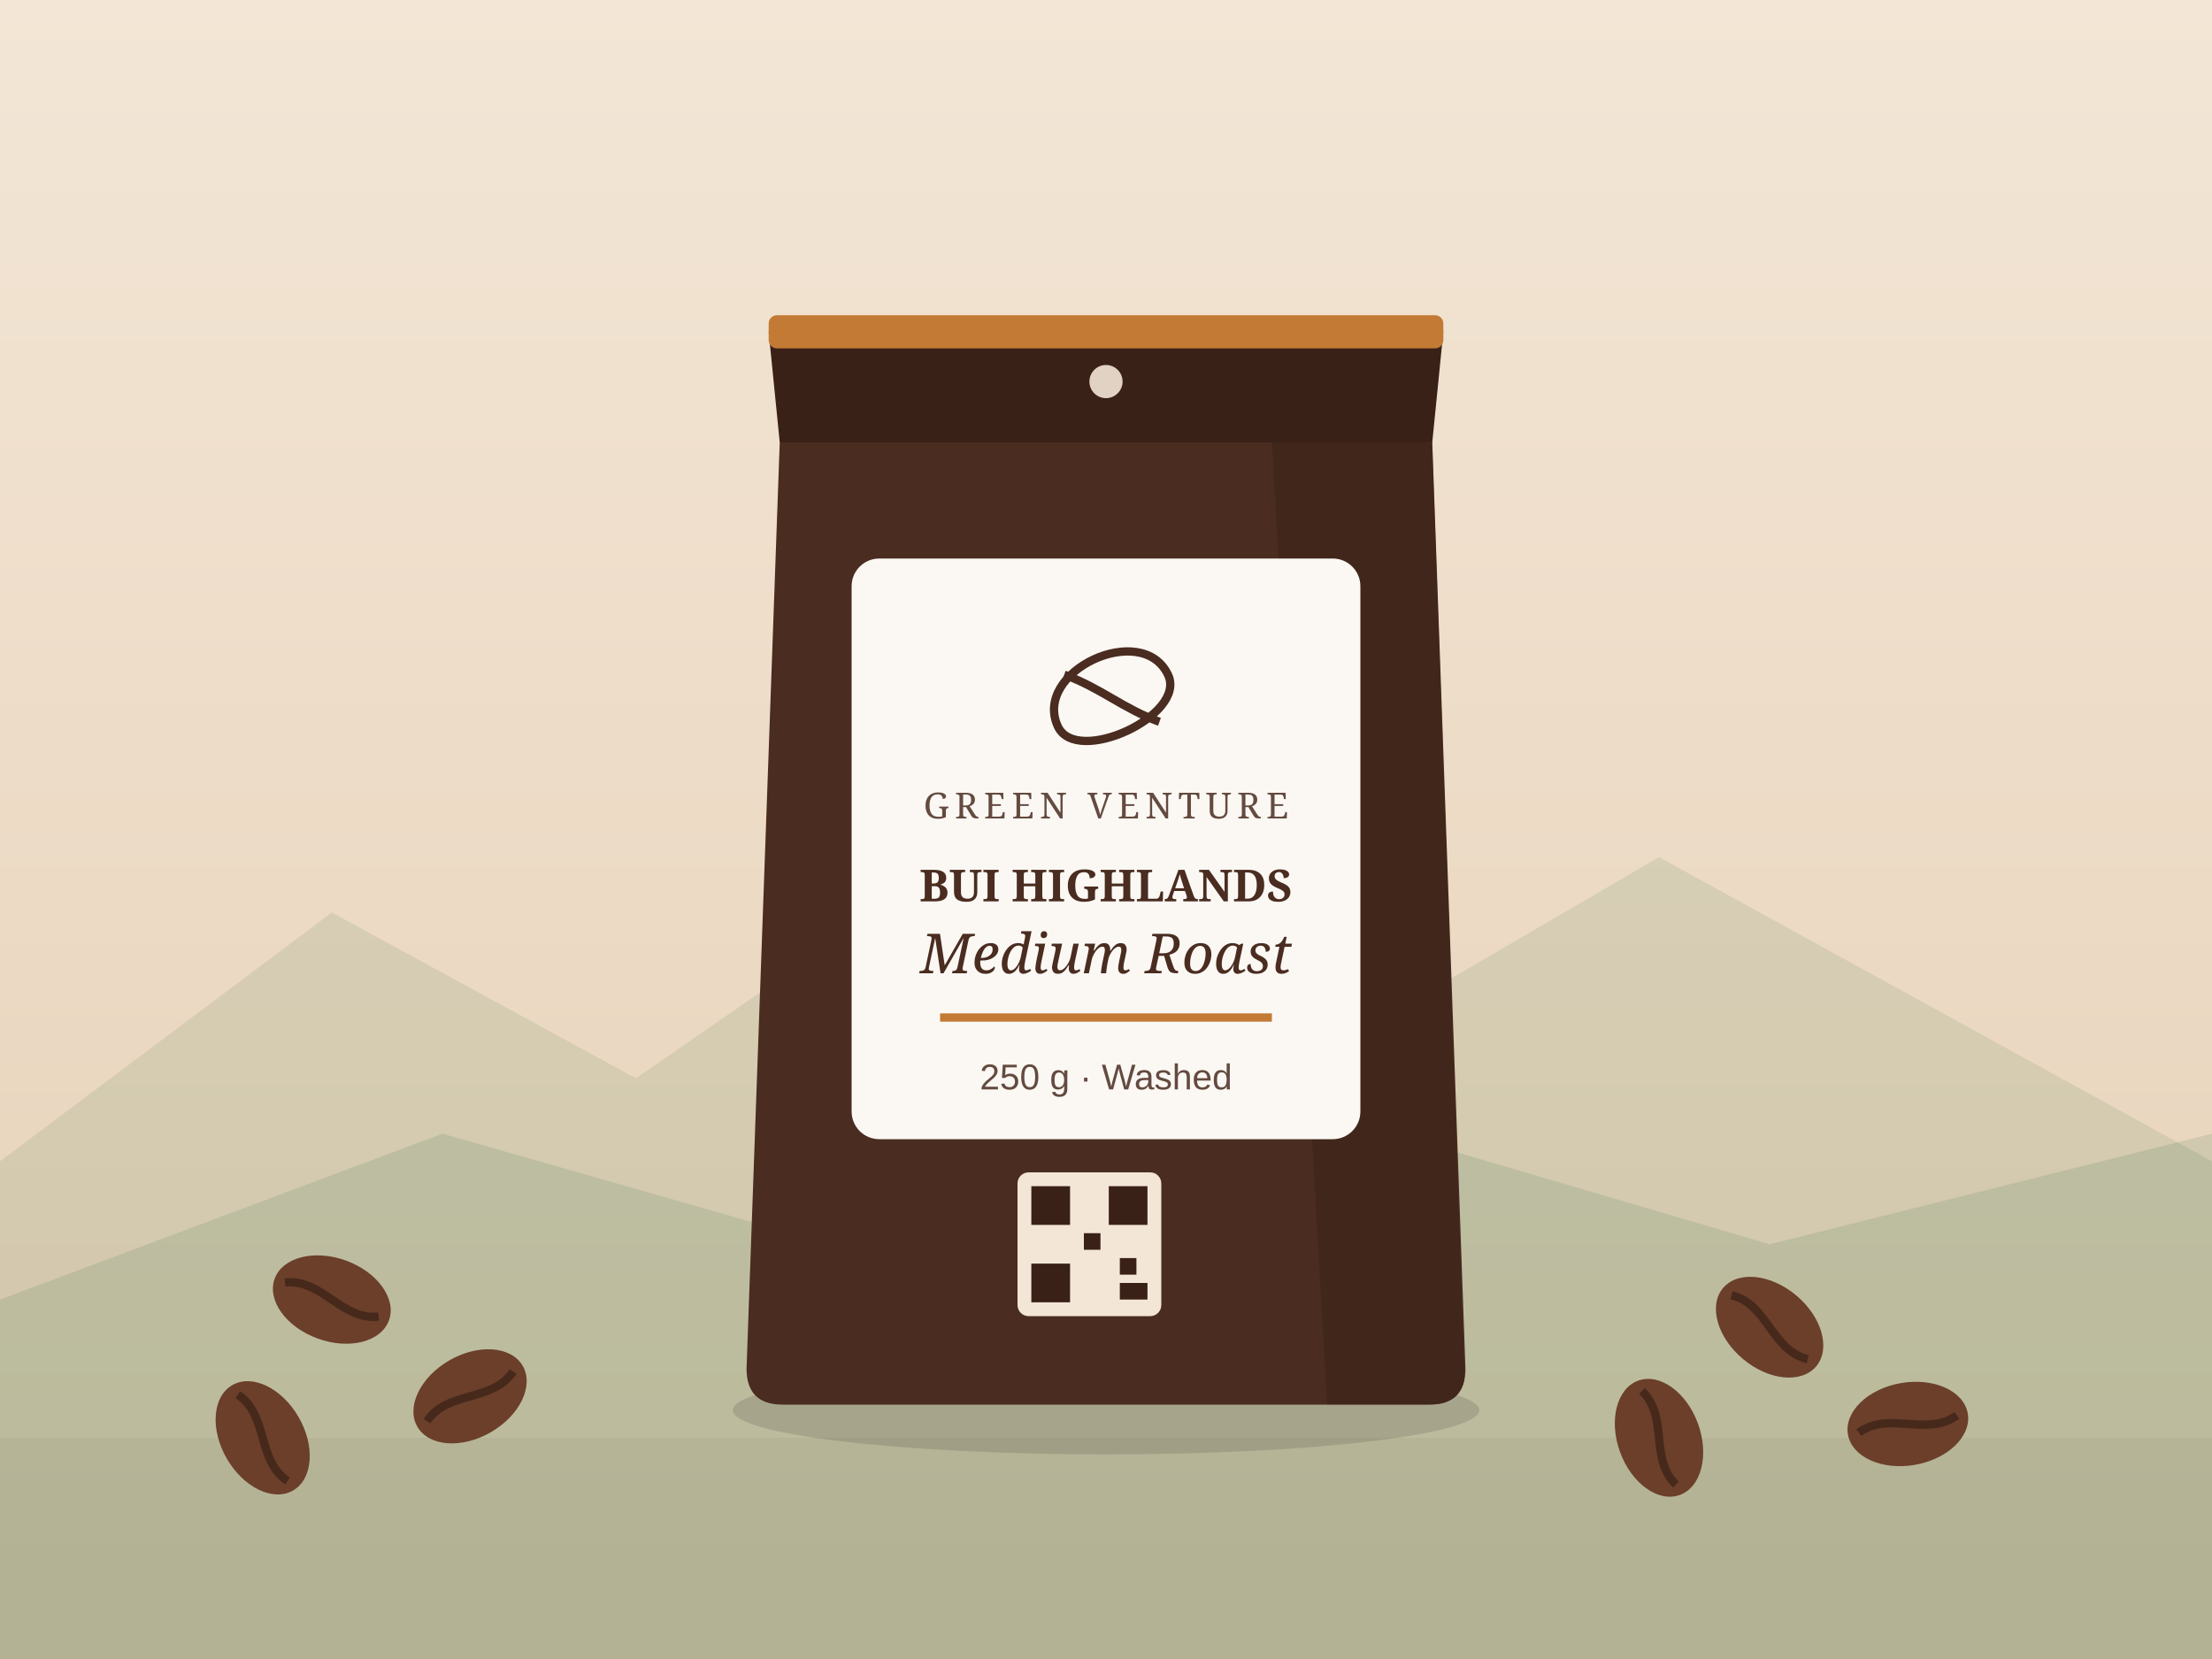
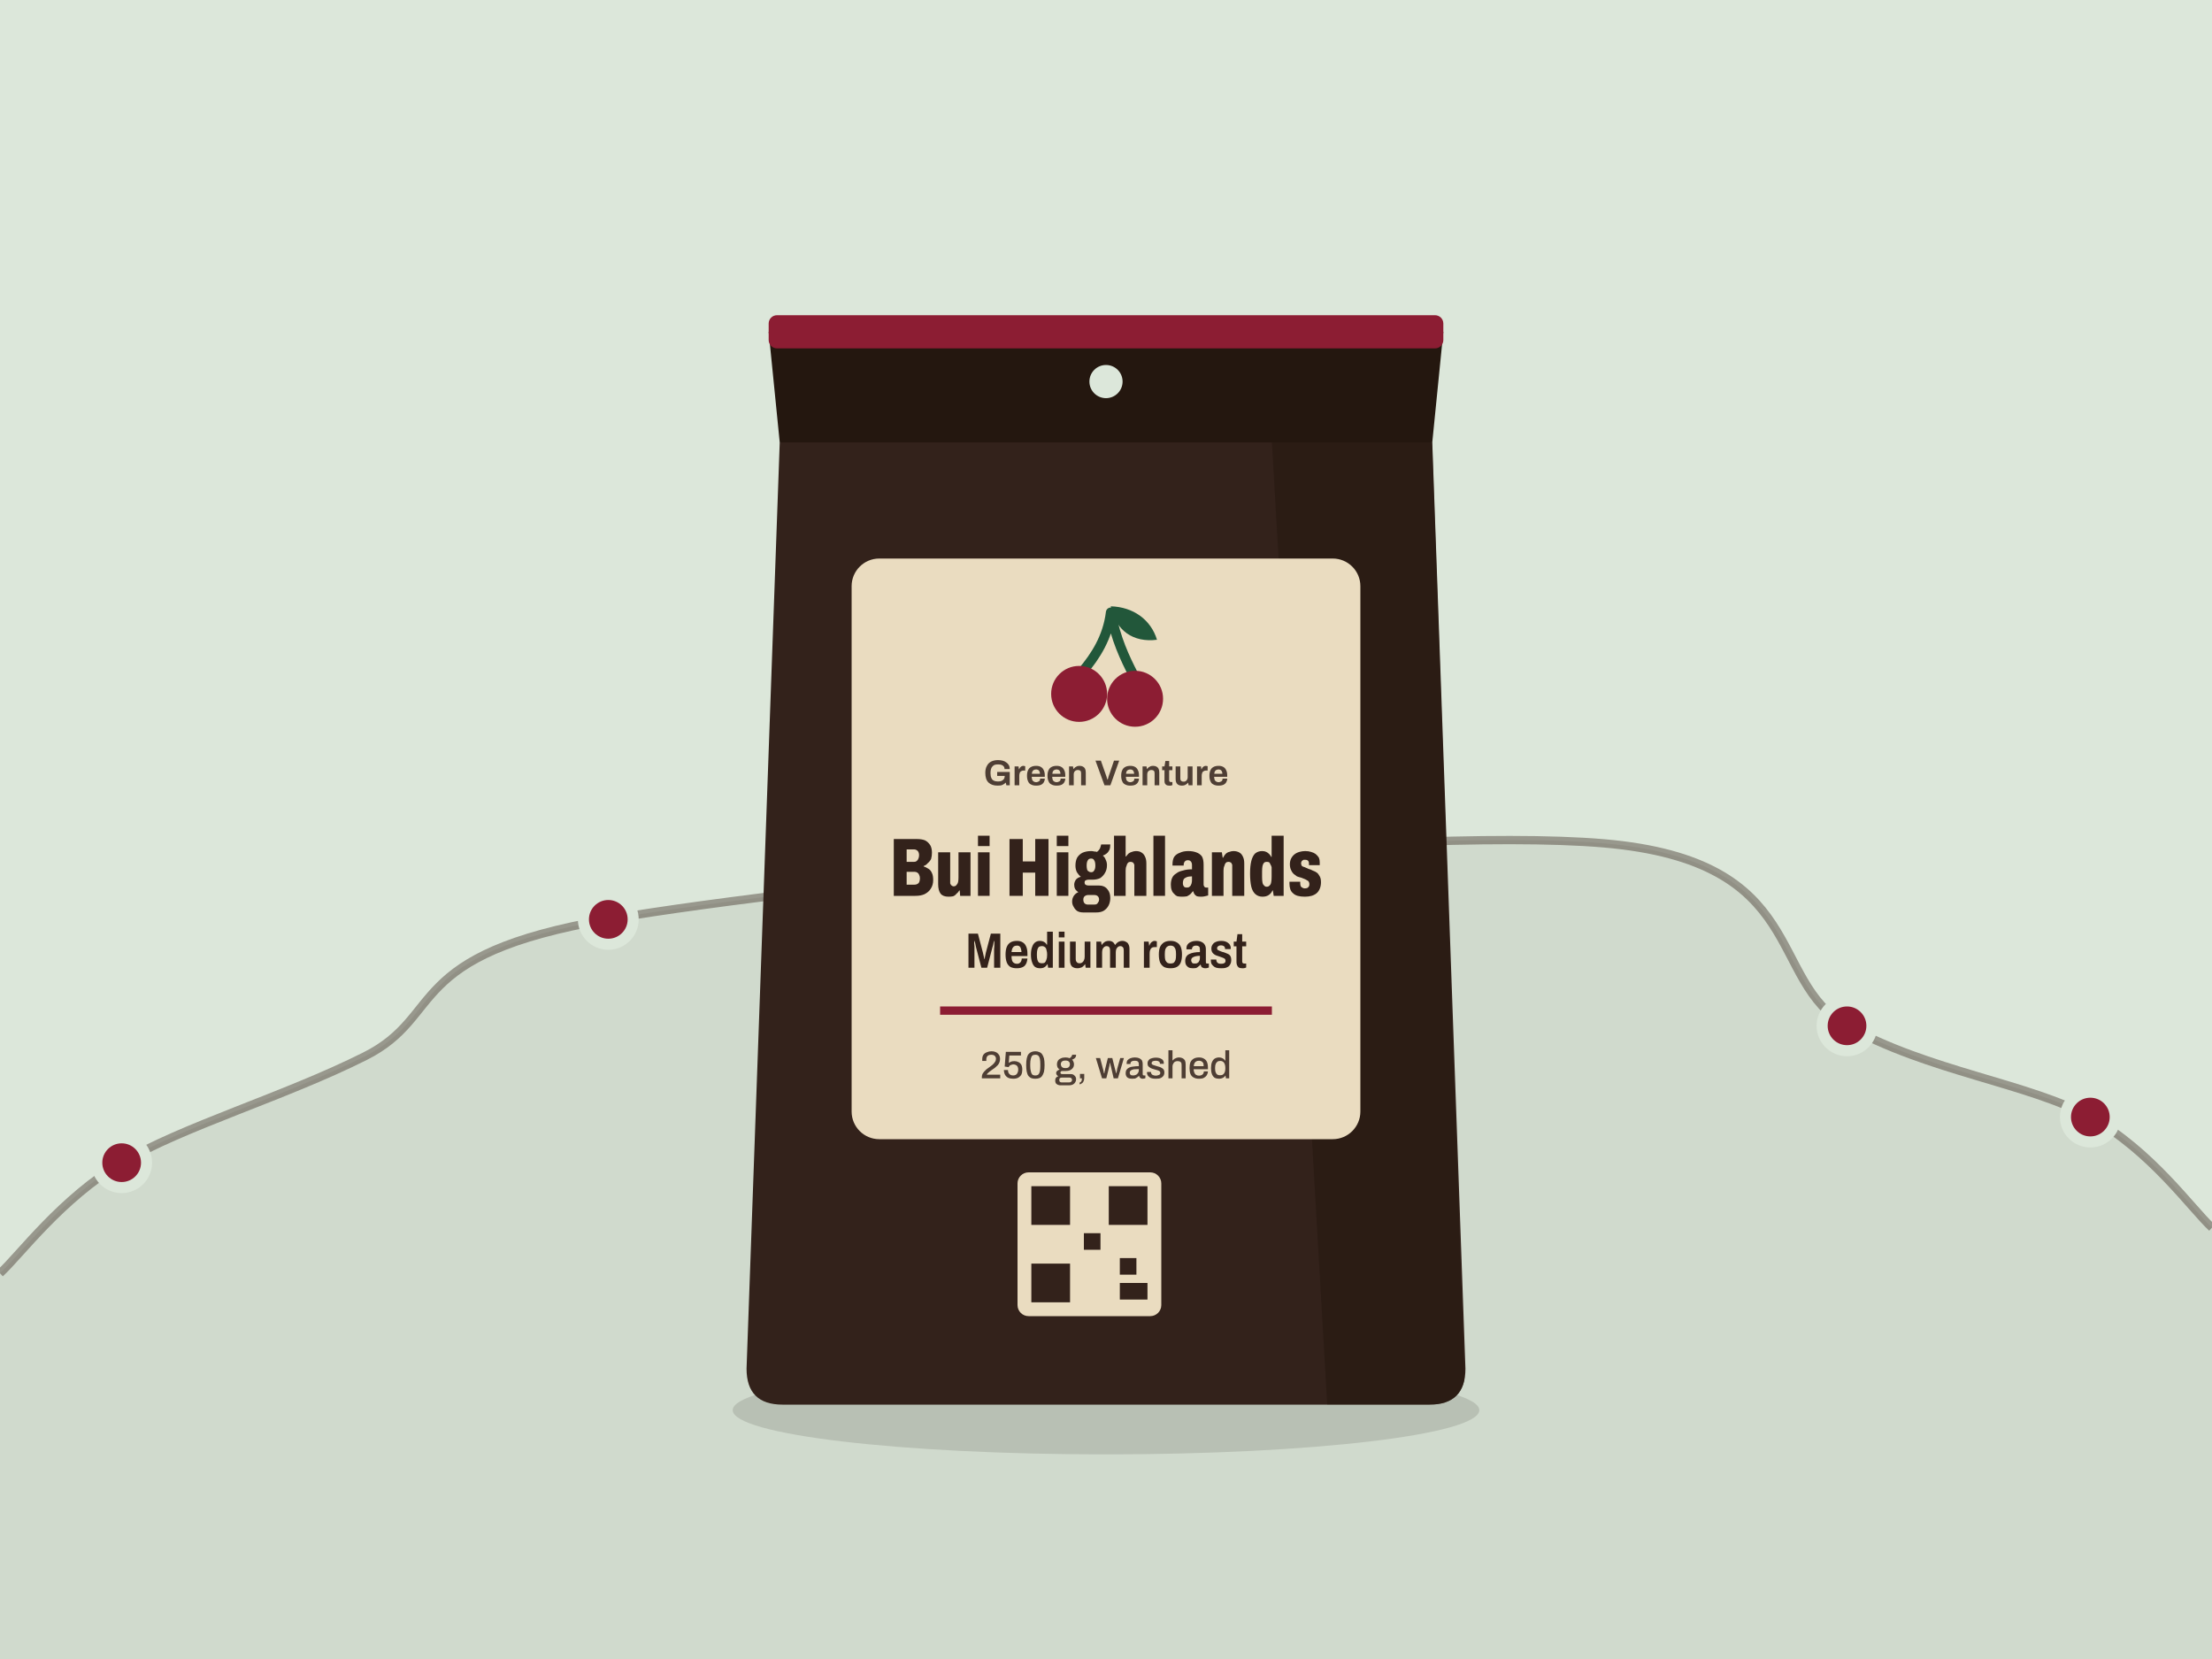
- <svg xmlns="http://www.w3.org/2000/svg" viewBox="0 0 800 600" width="800" height="600" role="img" aria-label="BUI HIGHLANDS Medium Roast coffee bag">
+ <svg xmlns="http://www.w3.org/2000/svg" viewBox="0 0 800 600" width="800" height="600" role="img" aria-label="Bui Highlands Medium Roast coffee bag">
  <defs>
-     <linearGradient id="bg" x1="0" y1="0" x2="0" y2="1">
-       <stop offset="0" stop-color="#f3e6d6" />
-       <stop offset="1" stop-color="#e6d0b6" />
-     </linearGradient>
+     <path id="g650100G" d="m78 2q-32 0-50-17q-18-17-18-54q0-24 9-39q8-16 24-24q16-8 38-8q13 0 25 3q12 3 21 10q9 6 14 15q5 9 5 22h-29q0-6-2-11q-3-5-8-9q-5-3-12-5q-6-1-13-1q-11 0-19 2q-8 3-13 9q-6 6-8 14q-3 9-3 20v5q0 16 5 26q4 10 13 14q9 5 23 5q11 0 20-3q8-4 13-10q5-7 5-16v-2h-42v-22h70v74h-19l-3-15q-6 6-13 10q-6 4-15 6q-8 1-18 1z" />
+     <path id="g650100r" d="m13 0v-105h22l2 16h1q2-5 5-9q3-4 8-7q5-3 11-3q3 0 6 1q3 1 4 1v24h-8q-6 0-11 2q-4 2-8 5q-3 4-4 9q-2 6-2 13v53z" />
+     <path id="g650100e" d="m59 2q-17 0-28-6q-12-5-17-18q-6-12-6-31q0-19 6-31q5-12 17-18q11-6 28-6q16 0 26 6q11 6 16 18q6 11 6 30v7h-73q1 10 3 17q3 6 8 9q6 4 14 4q5 0 9-2q4-1 7-3q3-3 5-6q1-4 1-9h26q0 10-4 17q-3 8-10 13q-6 5-15 7q-8 2-19 2zm-24-66h45q0-6-2-11q-1-4-4-7q-2-3-6-4q-4-2-9-2q-7 0-13 3q-5 3-8 8q-2 5-3 13z" />
+     <path id="g650100n" d="m13 0v-105h22l2 14h1q4-5 9-9q5-3 11-6q6-2 14-2q10 0 18 4q8 4 12 12q4 8 4 21v71h-26v-66q0-6-1-9q-1-4-4-6q-2-2-6-3q-3-1-7-1q-7 0-12 3q-5 3-8 8q-3 6-3 13v61z" />
+     <path id="g650100space" d="" />
+     <path id="g650100V" d="m52 0l-50-137h30l32 91q0 2 1 5q1 3 2 5q1 3 2 5h1q0-2 1-4q1-3 2-6q1-3 1-5l31-91h29l-49 137z" />
+     <path id="g650100t" d="m43 2q-10 0-16-3q-6-4-9-10q-2-6-2-13v-60h-13v-21h13l5-30h21v30h18v21h-18v56q0 5 2 7q2 3 7 3h9v17q-2 1-5 2q-3 0-6 1q-4 0-6 0z" />
+     <path id="g650100u" d="m47 2q-16 0-25-8q-10-9-10-29v-70h26v66q0 5 1 9q2 4 4 6q3 2 6 3q4 1 8 1q6 0 11-3q5-3 8-9q3-5 3-12v-61h27v105h-22l-2-14h-1q-4 5-9 8q-5 4-11 6q-7 2-14 2z" />
+     <path id="g80072B" d="m11 0v-137h56q11 0 19 3q8 4 13 12q4 7 4 18q0 8-2 15q-3 6-8 10q-4 5-10 7v1q6 2 12 6q5 3 8 10q3 6 3 17q0 12-6 21q-5 8-15 13q-9 4-22 4zm31-27h19q6 0 10-4q3-4 3-12q0-4-2-8q-1-3-4-5q-3-2-7-2h-19zm0-55h18q4 0 6-2q3-2 4-5q2-4 2-9q0-6-3-10q-4-4-9-4h-18z" />
+     <path id="g80072u" d="m33 2q-13 0-19-7q-6-8-6-23v-77h29v70q0 3 0 5q1 2 2 4q1 1 3 2q1 1 3 1q5 0 7-3q3-3 4-7q1-5 1-11v-61h29v105h-25l-1-13h-1q-3 5-7 8q-3 4-8 6q-5 1-11 1z" />
+     <path id="g80072i" d="m9-120v-25h28v25zm0 120v-105h28v105z" />
+     <path id="g80072space" d="" />
+     <path id="g80072H" d="m11 0v-137h32v54h30v-54h32v137h-32v-56h-30v56z" />
+     <path id="g80072g" d="m27 40q-8 0-14-3q-6-4-9-10q-4-6-4-13q0-8 4-14q4-6 11-9q-5-3-8-8q-2-4-2-10q0-6 4-12q4-5 12-7q-6-5-10-12q-3-7-3-15q0-11 4-19q5-8 13-12q9-4 21-4q4 0 7 1q4 0 7 1q4-3 7-8q2-5 3-10h22q0 8-2 13q-3 6-7 9q-4 3-9 5q5 4 7 10q3 6 3 13q0 11-5 19q-4 7-11 12q-8 4-19 4h-10q-4 0-7 2q-2 1-2 5q0 3 2 5q3 2 7 2h25q14 0 21 9q7 8 7 21q0 10-4 18q-4 8-12 13q-7 4-18 4zm11-19h15q4 0 6-1q3-2 4-5q2-2 2-6q0-5-3-8q-3-3-8-3h-16q-4 0-8 3q-3 3-3 8q0 6 3 9q3 3 8 3zm8-78q5 0 7-4q3-4 3-12q0-9-3-13q-2-4-7-4q-6 0-8 4q-3 4-3 13q0 5 1 9q1 4 4 5q2 2 6 2z" />
+     <path id="g80072h" d="m9 0v-145h28v50h1q3-4 6-7q4-3 8-4q5-2 10-2q9 0 14 4q5 3 8 10q3 6 3 16v78h-29v-70q0-3 0-5q-1-2-2-4q-1-2-3-2q-1-1-4-1q-4 0-6 2q-3 3-4 8q-2 4-2 11v61z" />
+     <path id="g80072l" d="m9 0v-145h28v145z" />
+     <path id="g80072a" d="m32 2q-6 0-11-1q-5-2-8-6q-4-3-6-9q-2-5-2-13q0-9 3-16q3-7 10-11q6-5 16-7q9-3 22-3v-10q0-4-1-6q-1-3-3-4q-2-2-6-2q-4 0-6 2q-2 1-3 4q-1 2-1 5v2h-27q0-1 0-2q0 0 0-1q0-11 4-18q5-7 14-10q8-4 20-4q11 0 19 3q9 3 14 10q4 7 4 20v48q0 3 2 5q1 2 4 2h5v19q-3 1-8 2q-4 1-9 1q-6 0-10-1q-4-2-6-5q-2-3-3-7h-1q-3 4-6 7q-4 3-8 5q-5 1-12 1zm11-22q3 0 6-1q2-2 4-4q1-2 2-5q1-4 1-8v-9q-8 0-13 2q-5 2-7 5q-2 4-2 9q0 3 1 6q1 2 3 4q3 1 5 1z" />
+     <path id="g80072n" d="m9 0v-105h24l2 13h1q3-6 6-9q4-4 9-5q5-2 10-2q9 0 15 4q5 3 8 10q3 6 3 16v78h-29v-70q0-3 0-5q-1-2-2-4q-1-2-3-2q-1-1-4-1q-4 0-6 2q-3 3-4 8q-2 4-2 11v61z" />
+     <path id="g80072d" d="m36 2q-10 0-17-6q-7-6-10-18q-3-13-3-32q0-18 3-30q3-12 9-18q7-6 17-6q6 0 10 2q4 2 7 5q3 3 5 7h1v-51h29v145h-24l-2-13h-1q-3 7-9 11q-6 4-15 4zm10-24q5 0 7-3q3-2 4-8q1-5 1-13v-13q0-6 0-10q-1-4-3-7q-1-3-3-5q-2-1-6-1q-4 0-6 2q-3 3-4 8q-1 5-1 13v14q0 8 1 13q1 5 4 7q2 3 6 3z" />
+     <path id="g80072s" d="m42 2q-10 0-17-2q-7-2-11-6q-5-4-7-10q-2-6-2-13q0-1 0-2q0-1 0-3h26q0 2 0 2q0 1 0 2q0 4 1 6q1 3 4 4q2 2 6 2q3 0 6-1q2-1 4-4q1-2 1-5q0-5-3-8q-3-2-7-4q-5-2-10-4q-5-1-10-3q-4-3-8-6q-4-4-6-9q-3-6-3-14q0-8 3-14q3-6 8-10q5-4 12-6q7-2 14-2q8 0 14 2q7 2 11 5q5 4 8 9q2 5 2 11q0 2 0 4q0 1 0 3h-26v-4q0-3-1-5q-1-2-3-3q-2-1-5-1q-2 0-4 0q-2 1-3 2q-2 1-2 3q-1 1-1 3q0 4 2 7q3 2 7 3q4 2 9 4q5 1 10 4q6 2 10 5q4 3 7 9q3 5 3 14q0 9-3 16q-3 7-8 11q-5 4-12 6q-7 2-16 2z" />
+     <path id="g60088M" d="m14 0v-137h38l20 76q1 4 2 9q1 4 2 9q1 4 2 8h1q1-3 1-7q1-5 2-9q1-5 2-10l20-76h38v137h-25v-74q0-7 1-15q0-7 0-12q0-6 0-7h-1q0 1-2 6q-1 5-2 11q-2 6-3 10l-21 81h-23l-21-80q-1-4-2-9q-1-5-2-10q-2-6-3-9h-1q0 4 0 10q0 6 1 12q0 7 0 12v74z" />
+     <path id="g60088e" d="m52 2q-15 0-25-5q-10-6-15-18q-5-13-5-32q0-19 5-31q5-12 15-18q10-6 26-6q14 0 23 6q9 5 14 17q5 11 5 30v8h-64q0 10 2 17q2 7 7 10q5 4 13 4q4 0 7-1q4-2 6-4q3-3 4-6q2-4 2-10h23q-1 10-4 18q-3 7-8 12q-6 5-14 7q-7 2-17 2zm-21-65h40q0-7-2-12q-1-5-3-8q-2-3-6-5q-3-1-7-1q-7 0-12 3q-4 3-7 9q-2 5-3 14z" />
+     <path id="g60088d" d="m44 2q-12 0-20-5q-8-6-12-18q-5-13-5-32q0-19 5-31q4-12 12-18q8-6 19-6q6 0 12 2q5 2 9 5q4 3 6 8h2v-52h23v145h-19l-2-14h-1q-5 8-12 12q-7 4-17 4zm7-20q8 0 12-3q4-4 6-11q3-7 3-18v-5q0-8-2-14q-1-6-3-10q-3-4-7-6q-3-2-9-2q-7 0-12 3q-4 4-6 11q-2 7-2 18v5q0 11 2 18q2 7 6 11q5 3 12 3z" />
+     <path id="g60088i" d="m12-122v-23h23v23zm0 122v-105h23v105z" />
+     <path id="g60088u" d="m41 2q-14 0-22-7q-8-8-8-26v-74h23v69q0 5 1 8q1 3 3 5q2 3 5 4q3 1 7 1q6 0 10-3q5-4 7-9q3-6 3-14v-61h23v105h-19l-2-14h-1q-3 5-8 9q-4 4-10 5q-5 2-12 2z" />
+     <path id="g60088m" d="m12 0v-105h19l2 13h1q3-5 7-8q4-4 9-6q6-2 12-2q9 0 15 4q6 4 10 12h1q3-5 7-8q4-4 10-6q5-2 11-2q9 0 15 4q7 3 10 10q4 7 4 19v75h-23v-70q0-4-1-8q-1-3-3-5q-2-2-4-3q-3-1-6-1q-5 0-9 3q-4 3-7 9q-2 6-2 14v61h-23v-70q0-4-1-8q-1-3-3-5q-1-2-4-3q-3-1-6-1q-5 0-9 3q-4 3-7 9q-2 6-2 14v61z" />
+     <path id="g60088space" d="" />
+     <path id="g60088r" d="m12 0v-105h19l2 16h1q2-6 5-10q3-4 7-6q4-3 9-3q3 0 5 1q3 0 4 1v23h-7q-6 0-10 1q-4 2-7 5q-2 4-4 9q-1 6-1 13v55z" />
+     <path id="g60088o" d="m54 2q-16 0-26-5q-10-6-16-18q-5-13-5-32q0-19 5-31q6-12 16-18q10-6 26-6q15 0 25 6q11 6 16 18q5 12 5 31q0 19-5 32q-5 12-16 18q-10 5-25 5zm0-19q8 0 13-3q4-4 7-11q2-7 2-19v-6q0-11-2-18q-3-8-7-11q-5-4-13-4q-8 0-13 4q-5 3-8 11q-2 7-2 18v6q0 12 2 19q3 7 8 11q5 3 13 3z" />
+     <path id="g60088a" d="m36 2q-4 0-10-1q-5-1-9-4q-5-4-8-9q-3-6-3-15q0-10 4-17q4-7 12-11q8-4 19-6q11-2 24-2v-11q0-4-1-8q-1-3-5-5q-3-2-9-2q-7 0-10 2q-4 2-5 5q-2 3-2 6v2h-22q0-1 0-2q0-1 0-2q0-10 5-16q5-7 14-10q9-4 20-4q13 0 21 4q9 4 13 11q5 7 5 19v50q0 4 1 6q2 1 5 1h6v16q-2 1-6 2q-4 1-9 1q-5 0-9-2q-4-1-6-4q-2-4-3-8h-2q-2 4-7 7q-4 4-9 6q-6 1-14 1zm8-19q5 0 9-1q4-2 7-5q2-3 4-8q1-4 1-10v-7q-10 0-18 2q-8 2-13 6q-4 4-4 10q0 4 2 7q1 3 4 5q3 1 8 1z" />
+     <path id="g60088s" d="m48 2q-11 0-19-2q-7-2-12-7q-5-4-8-10q-2-6-2-13q0-1 0-1q0-1 0-2h22q0 1 0 1q0 1 0 1q0 5 3 9q2 3 7 5q4 1 9 1q5 0 9-1q4-1 7-4q2-3 2-7q0-5-3-8q-4-3-10-5q-5-2-11-4q-6-2-12-4q-6-2-11-6q-4-3-7-8q-3-6-3-14q0-8 3-13q3-6 8-10q6-4 13-6q7-2 16-2q8 0 15 2q7 2 12 6q5 3 8 9q3 5 3 11q0 2 0 3q-1 2-1 2h-22v-2q0-4-2-7q-2-3-5-4q-4-2-9-2q-4 0-7 1q-3 1-5 3q-2 1-3 3q-1 2-1 4q0 4 2 7q3 2 8 4q5 2 10 4q6 1 13 4q6 2 12 5q6 3 9 9q3 6 3 15q0 9-3 15q-3 7-8 11q-6 4-14 6q-7 1-16 1z" />
+     <path id="g60088t" d="m37 2q-9 0-14-3q-5-4-7-10q-2-5-2-12v-63h-11v-19h11l4-30h19v30h16v19h-16v61q0 4 2 6q2 2 6 2h8v16q-2 1-5 2q-3 0-6 1q-3 0-5 0z" />
+     <path id="g500100two" d="m10 0v-6q0-9 3-16q4-7 9-13q6-6 12-12q7-5 14-10q9-7 17-13q8-7 13-15q5-7 5-17q0-5-3-10q-2-4-7-7q-6-3-14-3q-9 0-15 3q-6 3-8 8q-3 6-3 13v8h-21q0-1 0-3q0-2 0-5q0-15 6-24q7-9 18-13q11-5 24-5q12 0 21 4q8 3 13 9q6 6 8 13q2 7 2 14q0 9-3 17q-3 8-9 15q-6 6-14 13q-8 6-17 12q-6 4-11 8q-5 4-9 8q-4 4-6 8h70v19z" />
+     <path id="g500100five" d="m58 2q-15 0-26-5q-10-5-16-15q-6-11-6-25h21q0 9 3 15q4 7 10 10q6 3 14 3q7 0 13-3q6-3 9-10q4-7 4-17q0-9-3-15q-3-6-9-9q-6-3-13-3q-6 0-10 2q-5 1-9 4q-3 3-6 8l-20-3l6-76h78v19h-60l-3 38q4-2 7-4q4-2 10-4q5-1 12-1q11 0 21 5q9 4 15 14q5 10 5 25q0 15-5 26q-6 10-17 16q-10 5-25 5z" />
+     <path id="g500100zero" d="m57 2q-11 0-20-3q-8-3-15-11q-6-8-9-22q-3-14-3-35q0-21 3-34q3-14 9-22q7-8 15-11q9-4 20-4q12 0 20 4q9 3 15 11q6 8 10 22q3 13 3 34q0 21-3 35q-4 14-10 22q-6 8-15 11q-8 3-20 3zm0-17q11 0 16-5q6-6 8-17q2-10 2-26v-10q0-17-2-27q-2-11-8-17q-5-5-16-5q-10 0-16 5q-5 6-7 16q-3 11-3 27v10q0 16 3 27q2 11 7 17q6 5 16 5z" />
+     <path id="g500100space" d="" />
+     <path id="g500100g" d="m31 36q-7 0-14-3q-6-3-10-8q-3-6-3-14q0-9 4-14q5-6 12-8q-5-3-8-7q-3-4-3-9q0-8 6-12q5-5 12-6q-7-5-11-12q-3-7-3-16q0-10 5-18q5-8 15-12q9-5 24-5q6 0 11 1q6 1 10 3q7-4 10-9q3-5 4-9h20q0 6-2 11q-3 6-8 9q-5 4-11 5q5 5 7 11q3 6 3 13q0 11-5 18q-5 8-15 13q-9 4-23 4h-17q-5 0-7 2q-3 2-3 6q0 3 2 6q3 2 8 2h44q12 0 19 8q8 7 8 19q0 9-5 16q-4 7-12 11q-8 4-19 4zm7-15h38q4 0 8-2q3-1 5-4q2-3 2-7q0-6-4-9q-3-3-9-3h-40q-6 0-10 3q-3 4-3 9q0 6 3 10q4 3 10 3zm19-74q12 0 17-5q6-6 6-15q0-9-6-14q-5-5-17-5q-12 0-18 5q-6 5-6 14q0 6 3 11q2 4 8 7q5 2 13 2z" />
+     <path id="g500100comma" d="m16 31v-9q4-1 7-4q3-3 4-8q1-4 1-10h-10v-23h22v21q0 11-4 18q-3 7-9 10q-5 4-11 5z" />
+     <path id="g500100w" d="m33 0l-32-105h22l15 57q2 5 2 9q1 5 2 8q1 4 1 5h2q0-3 1-8q1-4 2-8q1-4 1-6l14-57h23l14 57q1 3 2 7q1 4 2 8q1 4 1 7h1q1-2 2-6q1-4 2-8q1-4 1-8l16-57h19l-31 105h-22l-12-52q-1-4-2-9q-2-5-3-10q-1-5-1-9h-1q-1 2-2 6q0 5-1 10q-2 5-3 12l-13 52z" />
+     <path id="g500100a" d="m40 2q-5 0-11-1q-6-1-11-4q-5-3-8-9q-3-6-3-15q0-11 5-18q5-7 14-11q9-4 21-5q13-2 28-2v-10q0-6-2-10q-2-4-6-6q-5-2-13-2q-9 0-13 2q-5 2-7 5q-2 3-2 7v3h-20q0-1 0-2q0-1 0-2q0-10 5-16q6-7 15-10q10-4 22-4q14 0 23 4q9 4 14 11q4 8 4 18v53q0 4 2 6q2 1 5 1h7v14q-2 1-6 2q-4 1-8 1q-6 0-9-2q-4-2-6-5q-3-4-4-8h-1q-3 5-9 8q-5 4-11 6q-7 1-15 1zm6-17q6 0 11-2q6-2 9-5q4-4 6-8q3-5 3-11v-7q-14 0-25 1q-10 2-16 6q-6 5-6 12q0 5 2 8q2 3 6 5q4 1 10 1z" />
+     <path id="g500100s" d="m52 2q-11 0-19-2q-9-2-14-7q-6-4-9-10q-3-6-3-13q0-1 1-2q0 0 0-1h20q0 1 0 1q0 1 0 1q0 6 4 10q3 4 9 5q5 2 12 2q6 0 11-2q5-1 9-4q3-3 3-8q0-6-4-9q-4-3-11-5q-7-2-14-4q-7-2-13-4q-7-2-12-6q-5-3-9-8q-3-5-3-13q0-8 3-13q4-6 9-10q6-3 14-5q8-2 17-2q10 0 18 2q7 2 13 6q5 3 8 9q2 5 2 11q0 1 0 3q0 1 0 1h-20v-2q0-4-2-7q-3-3-7-5q-5-2-13-2q-5 0-9 1q-4 1-7 2q-2 2-3 4q-2 2-2 5q0 5 3 7q4 3 9 4q6 2 12 4q7 2 14 4q8 2 14 6q6 3 10 8q4 6 4 15q0 9-3 15q-4 7-10 11q-6 4-14 6q-8 1-18 1z" />
+     <path id="g500100h" d="m13 0v-145h21v52h2q3-4 8-8q5-3 11-5q6-2 13-2q10 0 18 4q7 3 12 11q4 8 4 21v72h-21v-69q0-6-1-10q-2-4-5-6q-2-2-6-3q-4-1-9-1q-7 0-13 3q-6 3-9 10q-4 6-4 14v62z" />
+     <path id="g500100e" d="m57 2q-16 0-27-6q-11-5-17-18q-5-12-5-31q0-19 5-31q6-12 17-18q11-6 27-6q15 0 25 6q11 6 16 17q5 12 5 30v8h-74q1 11 4 18q3 8 9 11q6 4 15 4q6 0 11-2q4-1 7-4q4-3 5-7q2-4 2-9h21q0 9-4 16q-3 7-9 12q-6 5-14 8q-9 2-19 2zm-27-65h51q0-7-1-13q-2-5-5-8q-4-4-8-5q-4-2-10-2q-8 0-14 3q-6 3-9 9q-4 7-4 16z" />
+     <path id="g500100d" d="m50 2q-13 0-23-5q-9-6-14-18q-5-13-5-32q0-19 5-31q5-12 14-18q10-6 22-6q7 0 13 2q6 2 10 5q5 3 8 9h2v-53h20v145h-17l-2-14h-1q-5 8-14 12q-8 4-18 4zm5-18q10 0 15-4q6-4 9-12q3-8 3-19v-3q0-9-2-16q-2-7-5-11q-4-5-9-7q-4-2-10-2q-10 0-15 4q-6 4-9 12q-3 7-3 20v3q0 13 3 20q3 8 9 12q5 3 14 3z" />
  </defs>
-   <rect width="800" height="600" fill="url(#bg)" />
-   <path d="M0 420 L120 330 L230 390 L360 300 L480 380 L600 310 L800 420 L800 600 L0 600 Z" fill="#2f6b3f" opacity="0.12" />
-   <path d="M0 470 L160 410 L300 450 L470 400 L640 450 L800 410 L800 600 L0 600 Z" fill="#2f6b3f" opacity="0.14" />
-   <rect y="520" width="800" height="80" fill="#000" opacity="0.04" />
-   <g transform="translate(120 470) rotate(20)">
-     <ellipse rx="22" ry="15" fill="#6b3f2a" />
-     <path d="M-18 0 C-6 -6 6 6 18 0" stroke="#000" stroke-opacity="0.35" stroke-width="3" fill="none" />
-   </g>
-   <g transform="translate(170 505) rotate(-30)">
-     <ellipse rx="22" ry="15" fill="#6b3f2a" />
-     <path d="M-18 0 C-6 -6 6 6 18 0" stroke="#000" stroke-opacity="0.35" stroke-width="3" fill="none" />
-   </g>
-   <g transform="translate(640 480) rotate(40)">
-     <ellipse rx="22" ry="15" fill="#6b3f2a" />
-     <path d="M-18 0 C-6 -6 6 6 18 0" stroke="#000" stroke-opacity="0.35" stroke-width="3" fill="none" />
-   </g>
-   <g transform="translate(690 515) rotate(-10)">
-     <ellipse rx="22" ry="15" fill="#6b3f2a" />
-     <path d="M-18 0 C-6 -6 6 6 18 0" stroke="#000" stroke-opacity="0.35" stroke-width="3" fill="none" />
-   </g>
-   <g transform="translate(600 520) rotate(70)">
-     <ellipse rx="22" ry="15" fill="#6b3f2a" />
-     <path d="M-18 0 C-6 -6 6 6 18 0" stroke="#000" stroke-opacity="0.35" stroke-width="3" fill="none" />
-   </g>
-   <g transform="translate(95 520) rotate(60)">
-     <ellipse rx="22" ry="15" fill="#6b3f2a" />
-     <path d="M-18 0 C-6 -6 6 6 18 0" stroke="#000" stroke-opacity="0.35" stroke-width="3" fill="none" />
-   </g>
-   <g transform="translate(400 310) scale(1)">
-     <ellipse cx="0" cy="200" rx="135" ry="16" fill="#000" opacity="0.12" />
-     <clipPath id="cmedium-roast0">
+   <rect width="800" height="600" fill="#dce7da" />
+   <path d="M0 460.5 C7.3 453.8 22 433.6 44 420.5 C66 407.4 102.7 396.7 132 382 C161.3 367.3 145.3 345.3 220 332.5 C294.7 319.7 505.3 298.6 580 305 C654.7 311.4 638.7 354.5 668 371 C697.3 387.5 734 391.8 756 404 C778 416.2 792.7 437.3 800 444 L800 600 L0 600 Z" fill="#33221b" opacity="0.07" />
+   <path d="M0 460.5 C7.3 453.8 22 433.6 44 420.5 C66 407.4 102.7 396.7 132 382 C161.3 367.3 145.3 345.3 220 332.5 C294.7 319.7 505.3 298.6 580 305 C654.7 311.4 638.7 354.5 668 371 C697.3 387.5 734 391.8 756 404 C778 416.2 792.7 437.3 800 444" fill="none" stroke="#33221b" stroke-opacity="0.4" stroke-width="3" stroke-linejoin="round" />
+   <circle cx="44" cy="420.5" r="9" fill="#8c1d33" stroke="#dce7da" stroke-width="4" />
+   <circle cx="220" cy="332.5" r="9" fill="#8c1d33" stroke="#dce7da" stroke-width="4" />
+   <circle cx="668" cy="371.0" r="9" fill="#8c1d33" stroke="#dce7da" stroke-width="4" />
+   <circle cx="756" cy="404.0" r="9" fill="#8c1d33" stroke="#dce7da" stroke-width="4" />
+   <g transform="translate(400 310)">
+     <ellipse cx="0" cy="200" rx="135" ry="16" fill="#231a16" opacity="0.14" />
+     <clipPath id="cmedium-roast">
      <path d="M-118 -150 L118 -150 L130 185 Q130 198 117 198 L-117 198 Q-130 198 -130 185 Z" />
    </clipPath>
-     <path d="M-118 -150 L118 -150 L130 185 Q130 198 117 198 L-117 198 Q-130 198 -130 185 Z" fill="#4a2c20" />
-     <g clip-path="url(#cmedium-roast0)">
-       <path d="M60 -150 L118 -150 L130 198 L80 198 Z" fill="#3a2118" opacity="0.55" />
+     <path d="M-118 -150 L118 -150 L130 185 Q130 198 117 198 L-117 198 Q-130 198 -130 185 Z" fill="#33221b" />
+     <g clip-path="url(#cmedium-roast)">
+       <path d="M60 -150 L118 -150 L130 198 L80 198 Z" fill="#24170f" opacity="0.55" />
    </g>
-     <path d="M-122 -190 L122 -190 L118 -150 L-118 -150 Z" fill="#3a2118" />
-     <rect x="-122" y="-196" width="244" height="12" rx="3" fill="#c27a34" />
-     <circle cx="0" cy="-172" r="6" fill="#f3e6d6" opacity="0.9" />
-     <rect x="-92" y="-108" width="184" height="210" rx="10" fill="#fbf8f4" />
-     <g transform="translate(0 -62)">
-       <path d="M-22 6 C-22 -16 22 -16 22 6 C22 22 -22 22 -22 6 Z" fill="none" stroke="#4a2c20" stroke-width="3" transform="rotate(-25)" />
-       <path d="M-12 -10 C-2 0 2 10 12 20" fill="none" stroke="#4a2c20" stroke-width="3" transform="rotate(-25)" />
+     <path d="M-122 -190 L122 -190 L118 -150 L-118 -150 Z" fill="#24170f" />
+     <rect x="-122" y="-196" width="244" height="12" rx="3" fill="#8c1d33" />
+     <circle cx="0" cy="-172" r="6" fill="#dce7da" />
+     <rect x="-92" y="-108" width="184" height="210" rx="10" fill="#eadcc0" />
+     <g transform="translate(-26 -96) scale(2.2)">
+       <path d="M12.6 2.4c3.7.1 6.6 2.2 7.6 5.5-3.9.5-6.8-1.5-7.6-5.5Z" fill="#22573a" />
+       <path d="M12.6 3.4c-.5 4.1-2.5 7.2-4.7 9.8M12.6 3.4c.8 4.3 2.3 7.5 3.8 10.4" fill="none" stroke="#22573a" stroke-width="1.6" stroke-linecap="round" />
+       <circle cx="7.4" cy="16.8" r="4.6" fill="#8c1d33" />
+       <circle cx="16.6" cy="17.6" r="4.6" fill="#8c1d33" />
    </g>
-     <text x="0" y="-14" text-anchor="middle" font-family="Georgia, serif" font-size="13" letter-spacing="2" fill="#4a2c20" opacity="0.85">GREEN VENTURE</text>
-     <text x="0" y="16" text-anchor="middle" font-family="Georgia, serif" font-weight="bold" font-size="16" fill="#4a2c20">BUI HIGHLANDS</text>
-     <text x="0" y="42" text-anchor="middle" font-family="Georgia, serif" font-style="italic" font-size="20" fill="#4a2c20">Medium Roast</text>
-     <line x1="-60" y1="58" x2="60" y2="58" stroke="#c27a34" stroke-width="3" />
-     <text x="0" y="84" text-anchor="middle" font-family="Arial, sans-serif" font-size="13" fill="#4a2c20" opacity="0.85">250 g · Washed</text>
+     <g fill="#33221b" opacity="0.85">
+       <g transform="translate(-44.3 -26.0) scale(0.065)">
+         <use href="#g650100G" x="0" />
+         <use href="#g650100r" x="160" />
+         <use href="#g650100e" x="234" />
+         <use href="#g650100e" x="348" />
+         <use href="#g650100n" x="463" />
+         <use href="#g650100V" x="621" />
+         <use href="#g650100e" x="758" />
+         <use href="#g650100n" x="872" />
+         <use href="#g650100t" x="991" />
+         <use href="#g650100u" x="1057" />
+         <use href="#g650100r" x="1175" />
+         <use href="#g650100e" x="1249" />
+       </g>
+     </g>
+     <g fill="#33221b">
+       <g transform="translate(-78.4 14.0) scale(0.15)">
+         <use href="#g80072B" x="0" />
+         <use href="#g80072u" x="110" />
+         <use href="#g80072i" x="205" />
+         <use href="#g80072H" x="279" />
+         <use href="#g80072i" x="395" />
+         <use href="#g80072g" x="441" />
+         <use href="#g80072h" x="533" />
+         <use href="#g80072l" x="628" />
+         <use href="#g80072a" x="674" />
+         <use href="#g80072n" x="769" />
+         <use href="#g80072d" x="864" />
+         <use href="#g80072s" x="960" />
+       </g>
+     </g>
+     <g fill="#33221b">
+       <g transform="translate(-51.0 40.0) scale(0.09)">
+         <use href="#g60088M" x="0" />
+         <use href="#g60088e" x="156" />
+         <use href="#g60088d" x="258" />
+         <use href="#g60088i" x="365" />
+         <use href="#g60088u" x="411" />
+         <use href="#g60088m" x="516" />
+         <use href="#g60088r" x="707" />
+         <use href="#g60088o" x="772" />
+         <use href="#g60088a" x="879" />
+         <use href="#g60088s" x="981" />
+         <use href="#g60088t" x="1077" />
+       </g>
+     </g>
+     <rect x="-60" y="54" width="120" height="3" fill="#8c1d33" />
+     <g fill="#33221b" opacity="0.85">
+       <g transform="translate(-45.6 80.0) scale(0.07)">
+         <use href="#g500100two" x="0" />
+         <use href="#g500100five" x="114" />
+         <use href="#g500100zero" x="229" />
+         <use href="#g500100g" x="385" />
+         <use href="#g500100comma" x="499" />
+         <use href="#g500100w" x="598" />
+         <use href="#g500100a" x="746" />
+         <use href="#g500100s" x="856" />
+         <use href="#g500100h" x="961" />
+         <use href="#g500100e" x="1075" />
+         <use href="#g500100d" x="1186" />
+       </g>
+     </g>
    <g transform="translate(0 140)">
-       <rect x="-32" y="-26" width="52" height="52" rx="4" fill="#f3e6d6" />
-       <g fill="#3a2118">
+       <rect x="-32" y="-26" width="52" height="52" rx="4" fill="#eadcc0" />
+       <g fill="#33221b">
        <rect x="-27" y="-21" width="14" height="14" />
        <rect x="1" y="-21" width="14" height="14" />
        <rect x="-27" y="7" width="14" height="14" />
        <rect x="-8" y="-4" width="6" height="6" />
        <rect x="5" y="5" width="6" height="6" />
        <rect x="5" y="14" width="10" height="6" />
      </g>
    </g>
  </g>
</svg>
